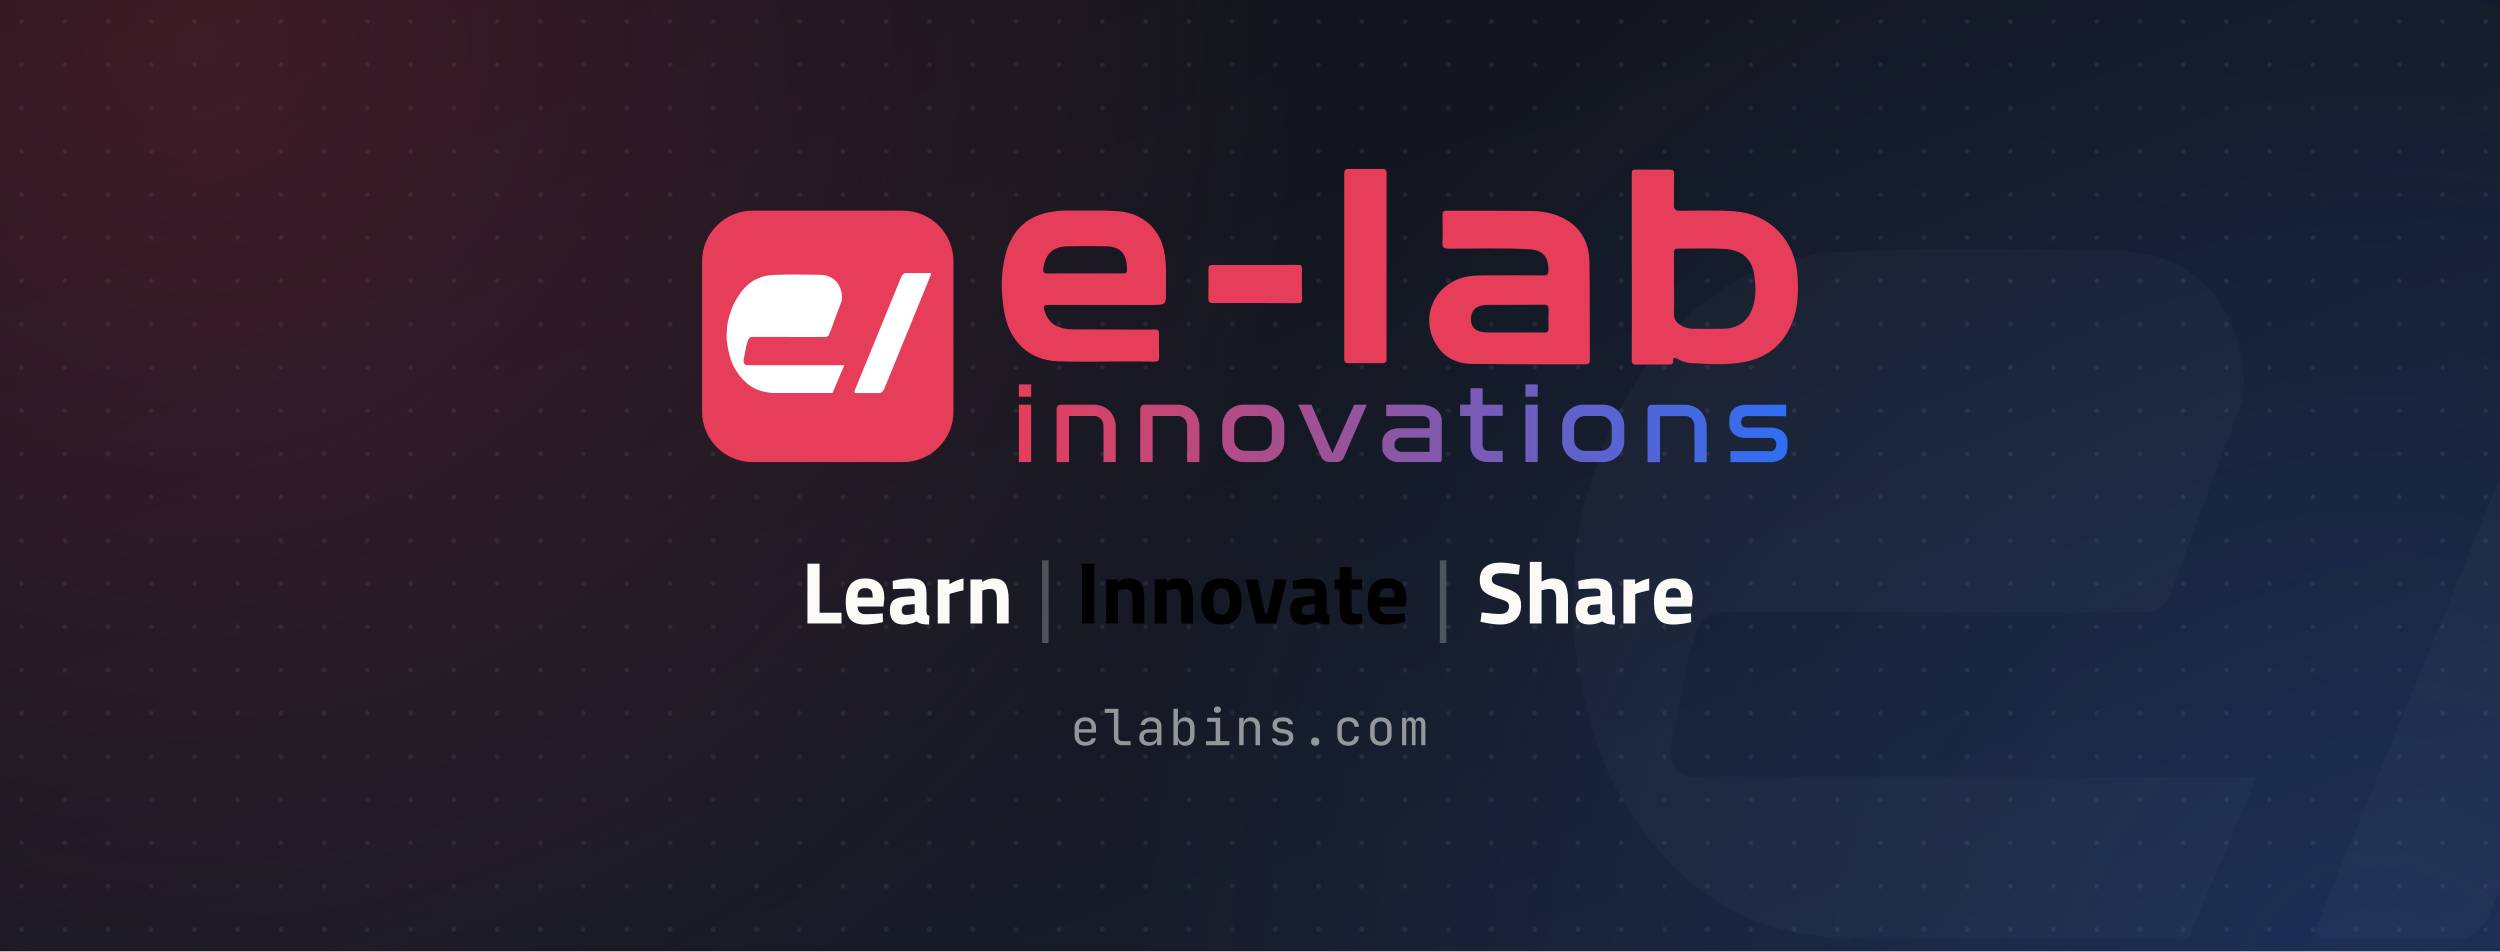
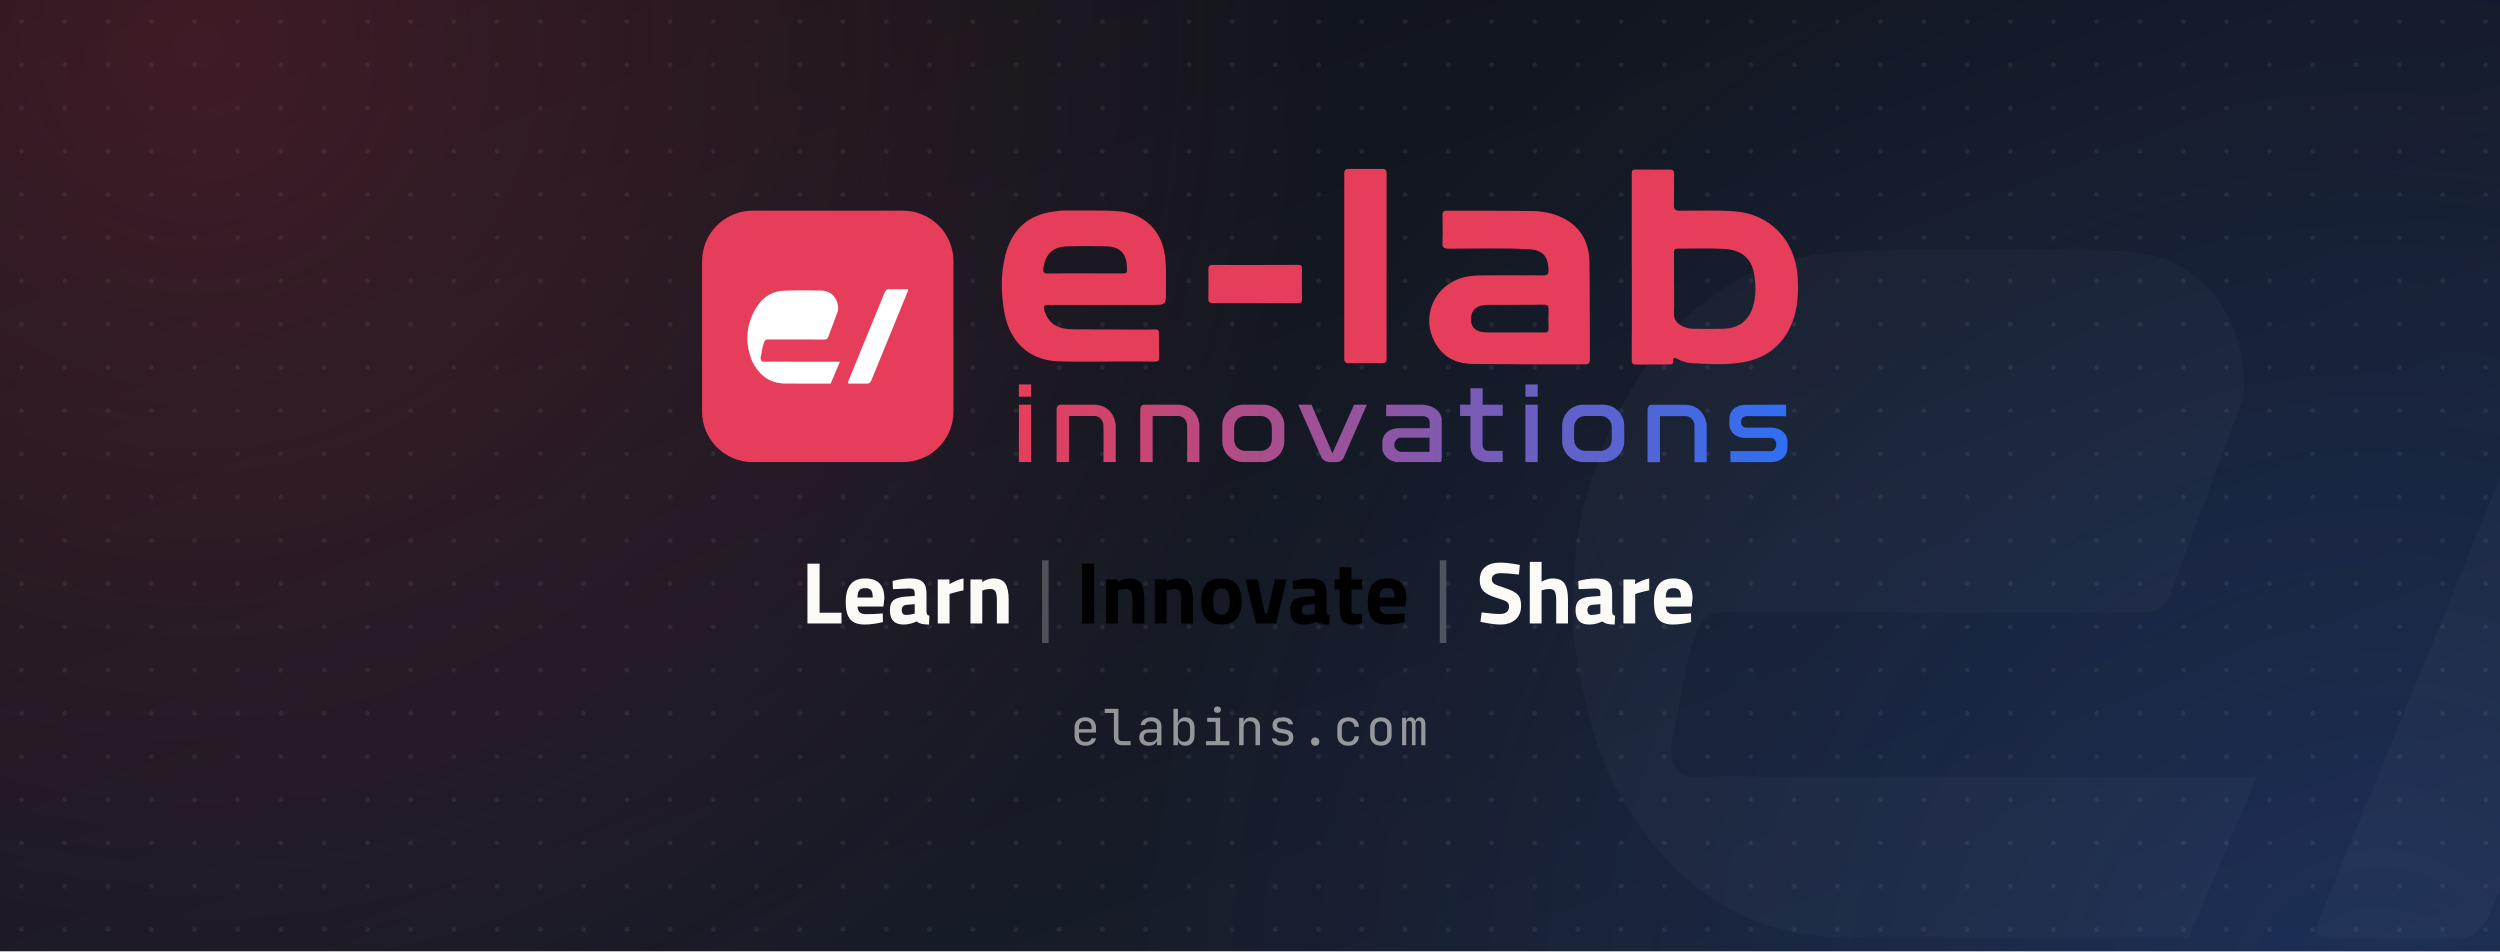
<svg xmlns="http://www.w3.org/2000/svg" width="1640" height="624" viewBox="0 0 1640 624">
  <defs>
    <linearGradient id="bg" x1="0" y1="0" x2="1" y2="1">
      <stop offset="0" stop-color="#0e1116" />
      <stop offset="1" stop-color="#1a2030" />
    </linearGradient>
    <pattern id="dots" x="0" y="0" width="28.36" height="28.36" patternUnits="userSpaceOnUse">
      <path fill="#fbfaf7" fill-opacity="0.07" stroke="none" d="M 15.76 14.18 C 15.76 15.053 15.053 15.76 14.18 15.76 C 13.307 15.76 12.6 15.053 12.6 14.18 C 12.6 13.307 13.307 12.6 14.18 12.6 C 15.053 12.6 15.76 13.307 15.76 14.18 Z" />
    </pattern>
    <radialGradient id="glowRed" cx="0.5" cy="0.5" r="0.5" fx="0.5" fy="0.5">
      <stop offset="0" stop-color="#e63e5a" stop-opacity="0.22" />
      <stop offset="1" stop-color="#e63e5a" stop-opacity="0" />
    </radialGradient>
    <radialGradient id="glowBlue" cx="0.5" cy="0.5" r="0.5" fx="0.5" fy="0.5">
      <stop offset="0" stop-color="#2d6ff5" stop-opacity="0.2" />
      <stop offset="1" stop-color="#2d6ff5" stop-opacity="0" />
    </radialGradient>
    <linearGradient id="brandGrad" x1="72" y1="63" x2="247" y2="63" gradientUnits="userSpaceOnUse">
      <stop offset="0" stop-color="#e63e5a" />
      <stop offset="1" stop-color="#2d6ff5" />
    </linearGradient>
    <linearGradient id="" x1="0" y1="0" x2="1" y2="0" gradientUnits="userSpaceOnUse" gradientTransform="matrix(218.9897 0 0 87.79211 705.54 343.6132)">
      <stop offset="0" stop-color="#e63e5a" />
      <stop offset="1" stop-color="#2d6ff5" />
    </linearGradient>
    <clipPath id="clipPath1">
      <path fill="#000000" stroke="none" d="M 460.54 110.8 L 1179.46 110.8 L 1179.46 303.19 L 460.54 303.19 Z" />
    </clipPath>
  </defs>
  <path fill="url(#bg)" stroke="none" d="M 0 0 L 1640 0 L 1640 624 L 0 624 Z" />
  <path fill="url(#dots)" stroke="none" d="M 0 0 L 1640 0 L 1640 624 L 0 624 Z" />
  <path fill="url(#glowRed)" stroke="none" d="M 869.2 31.2 C 869.2 226.93 791.447 414.643 653.045 553.045 C 514.643 691.447 326.93 769.2 131.2 769.2 C -64.53 769.2 -252.243 691.447 -390.645 553.045 C -529.047 414.643 -606.8 226.93 -606.8 31.2 C -606.8 -164.53 -529.047 -352.243 -390.645 -490.645 C -252.243 -629.047 -64.53 -706.8 131.2 -706.8 C 326.93 -706.8 514.643 -629.047 653.045 -490.645 C 791.447 -352.243 869.2 -164.53 869.2 31.2 Z" />
  <path fill="url(#glowBlue)" stroke="none" d="M 2378 655.2 C 2378 872.678 2291.607 1081.248 2137.828 1235.028 C 1984.048 1388.807 1775.477 1475.2 1558 1475.2 C 1340.523 1475.2 1131.952 1388.807 978.173 1235.028 C 824.393 1081.248 738 872.678 738 655.2 C 738 437.723 824.393 229.152 978.172 75.372 C 1131.952 -78.407 1340.523 -164.8 1558 -164.8 C 1775.477 -164.8 1984.048 -78.407 2137.828 75.372 C 2291.607 229.152 2378 437.723 2378 655.2 Z" />
  <g transform="matrix(17.01025 0 0 17.01025 905.81 -313.68)">
    <path fill="#fbfaf7" fill-opacity="0.025" fill-rule="evenodd" stroke="none" d="M 52.81 27.73 L 47.58 27.73 C 47.07 27.74 46.69 28.24 46.47 28.8 C 46.25 29.36 36.59 52.93 36.12 54.07 C 35.96 54.47 36.12 54.64 36.48 54.64 L 41.71 54.64 C 42.16 54.57 42.55 54.16 42.75 53.69 C 43.06 52.95 52.13 30.75 53.11 28.35 C 53.35 27.81 53.3 27.72 52.81 27.73 Z" />
    <path fill="#fbfaf7" fill-opacity="0.025" stroke="none" d="M 14.53 48.39 C 13.71 48.39 12.9 48.38 12.08 48.4 C 11.6 48.41 10.98 48.06 11.26 46.85 C 11.72 44.88 11.66 44.16 12.2 42.78 C 12.42 42.22 12.73 42.05 13.23 42.05 C 19.4 42.07 23.17 42.05 29.34 42.07 C 29.93 42.07 30.26 41.9 30.51 41.2 C 31.01 39.81 33.22 33.87 33.24 33.85 C 33.3 33.08 33.3 33.08 33.24 32.51 C 32.86 29.73 30.92 28.16 28.44 28.12 C 24.88 28.06 21.32 27.99 17.76 28.16 C 15.39 28.27 13.11 29.21 11.36 31.12 C 10.42 32.14 9.19 34.07 8.69 35.39 C 8.11 36.94 7.6 38.27 7.49 40.16 C 7.41 41.63 7.35 41.43 7.44 42.89 C 7.45 43.05 7.61 44.43 7.97 45.82 C 8.39 47.4 8.71 48.32 9.55 49.66 C 11.43 52.66 13.94 54.24 17.01 54.55 C 17.17 54.57 17.32 54.6 17.48 54.62 C 20.82 54.62 24.16 54.63 27.5 54.63 C 28.16 54.62 30.47 54.64 31.14 54.63 L 33.78 48.4 L 14.53 48.39 Z" />
  </g>
  <g clip-path="url(#clipPath1)">
    <g transform="matrix(2.925194 0 0 2.925194 455.0235 98.01691)">
      <path fill="#e63e5a" fill-rule="evenodd" stroke="none" d="M 46.93 13.74 L 13.23 13.74 C 6.97 13.74 1.89 18.82 1.89 25.08 L 1.89 58.78 C 1.89 65.04 6.97 70.12 13.23 70.12 L 46.93 70.12 C 53.19 70.12 58.27 65.04 58.27 58.78 L 58.27 25.08 C 58.26 18.82 53.19 13.74 46.93 13.74 Z" />
-       <g>
+       <g transform="matrix(0.787 0 0 0.787 6.219 9.522)">
        <path fill="#ffffff" fill-rule="evenodd" stroke="none" d="M 52.81 27.73 L 47.58 27.73 C 47.07 27.74 46.69 28.24 46.47 28.8 C 46.25 29.36 36.59 52.93 36.12 54.07 C 35.96 54.47 36.12 54.64 36.48 54.64 L 41.71 54.64 C 42.16 54.57 42.55 54.16 42.75 53.69 C 43.06 52.95 52.13 30.75 53.11 28.35 C 53.35 27.81 53.3 27.72 52.81 27.73 Z" />
        <path fill="#ffffff" stroke="none" d="M 14.53 48.39 C 13.71 48.39 12.9 48.38 12.08 48.4 C 11.6 48.41 10.98 48.06 11.26 46.85 C 11.72 44.88 11.66 44.16 12.2 42.78 C 12.42 42.22 12.73 42.05 13.23 42.05 C 19.4 42.07 23.17 42.05 29.34 42.07 C 29.93 42.07 30.26 41.9 30.51 41.2 C 31.01 39.81 33.22 33.87 33.24 33.85 C 33.3 33.08 33.3 33.08 33.24 32.51 C 32.86 29.73 30.92 28.16 28.44 28.12 C 24.88 28.06 21.32 27.99 17.76 28.16 C 15.39 28.27 13.11 29.21 11.36 31.12 C 10.42 32.14 9.19 34.07 8.69 35.39 C 8.11 36.94 7.6 38.27 7.49 40.16 C 7.41 41.63 7.35 41.43 7.44 42.89 C 7.45 43.05 7.61 44.43 7.97 45.82 C 8.39 47.4 8.71 48.32 9.55 49.66 C 11.43 52.66 13.94 54.24 17.01 54.55 C 17.17 54.57 17.32 54.6 17.48 54.62 C 20.82 54.62 24.16 54.63 27.5 54.63 C 28.16 54.62 30.47 54.64 31.14 54.63 L 33.78 48.4 L 14.53 48.39 Z" />
      </g>
      <path fill="#e63e5a" stroke="none" d="M 247.58 28.64 C 247.14 20.44 241.38 14.44 233.41 13.88 C 229.36 13.6 225.3 13.75 221.25 13.75 C 220.2 13.75 219.79 13.51 219.83 12.39 C 219.91 10.03 219.83 7.89 219.88 5.52 C 219.89 4.78 219.65 4.52 218.92 4.53 C 216.55 4.55 214.19 4.53 211.82 4.52 C 210.39 4.52 210.38 4.52 210.38 5.95 C 210.38 12.71 210.38 19.46 210.38 26.22 C 210.39 26.22 210.39 26.22 210.4 26.22 C 210.4 33.13 210.42 40.26 210.38 47.17 C 210.38 48.04 210.66 48.27 211.48 48.26 C 213.88 48.22 216.29 48.22 218.69 48.23 C 219.3 48.23 219.72 48.15 219.66 47.39 C 219.61 46.72 219.99 46.65 220.37 46.85 C 221.41 47.39 222.5 47.85 223.66 47.92 C 227.6 48.13 231.56 48.42 235.46 47.71 C 240.71 46.75 244.44 43.77 246.4 38.73 C 247.66 35.47 247.77 32.07 247.58 28.64 Z M 237.63 35.07 C 236.65 38.38 234.42 40.13 230.95 40.22 C 228.66 40.28 226.37 40.25 224.08 40.22 C 223.14 40.21 222.25 39.95 221.41 39.46 C 220.34 38.84 219.81 38.02 219.85 36.72 C 219.93 34.55 219.87 32.37 219.87 30.19 C 219.87 30.19 219.87 30.19 219.86 30.19 C 219.86 27.86 219.89 25.53 219.84 23.21 C 219.83 22.46 220.1 22.23 220.81 22.24 C 224.23 22.27 227.65 22.11 231.06 22.3 C 234.81 22.51 237.35 24.26 237.9 28.38 C 238.2 30.61 238.28 32.87 237.63 35.07 Z" />
      <path fill="#e63e5a" stroke="none" d="M 200.9 25.41 C 200.85 21.63 199.55 18.32 196.26 16.14 C 193.82 14.52 191 13.87 188.13 13.82 C 181.71 13.71 175.29 13.78 168.87 13.75 C 168.1 13.75 167.92 14.06 167.94 14.76 C 167.97 16.56 168.02 19.04 167.93 20.84 C 167.87 22.01 168.26 22.26 169.39 22.26 C 175.4 22.27 181.41 22.05 187.41 22.4 C 190.43 22.57 191.66 24.02 191.71 27.03 C 191.72 27.92 191.52 28.26 190.54 28.25 C 186.26 28.2 181.98 28.25 177.7 28.24 C 176.42 28.24 175.15 28.26 173.88 28.45 C 166.16 29.6 162.46 37.84 166.83 44.22 C 168.65 46.89 171.37 48.05 174.46 48.1 C 178.69 48.17 187.08 48.17 187.08 48.19 C 191.32 48.19 195.57 48.18 199.81 48.2 C 200.56 48.2 200.99 48.1 200.99 47.18 C 200.93 40.12 201 32.43 200.9 25.41 Z M 191.73 35.92 C 191.68 37.31 191.68 38.69 191.72 40.08 C 191.74 40.8 191.5 41.07 190.75 41.06 C 188.58 41.02 186.4 41.05 184.22 41.05 C 182.19 41.05 180.17 41.06 178.14 41.05 C 177.62 41.05 177.09 40.99 176.58 40.89 C 175.08 40.58 174.3 39.6 174.31 38.08 C 174.32 36.47 175.14 35.36 176.6 35.04 C 177.07 34.94 177.56 34.86 178.04 34.86 C 182.24 34.85 186.44 34.87 190.64 34.83 C 191.51 34.81 191.76 35.1 191.73 35.92 Z" />
      <path fill="#e63e5a" stroke="none" d="M 105.47 22.62 C 104.42 17.66 100.5 14.28 95.36 13.88 C 91.46 13.57 87.55 13.77 83.65 13.7 C 82.33 13.68 81.04 13.87 79.76 14.1 C 74.42 15.09 71.27 18.46 69.94 23.59 C 68.83 27.87 68.91 32.23 69.68 36.55 C 70.82 42.93 75.02 47.28 81.75 47.52 C 86.7 47.7 91.66 47.55 96.62 47.55 C 98.87 47.56 101.12 47.54 103.37 47.59 C 104.18 47.61 104.42 47.3 104.4 46.55 C 104.36 44.79 104.34 43.02 104.36 41.26 C 104.37 40.56 104.1 40.34 103.43 40.37 C 102.46 40.42 101.48 40.4 100.5 40.41 L 100.5 40.41 C 95.92 40.39 91.34 40.38 86.76 40.36 C 85.6 40.35 84.43 40.38 83.28 40.2 C 81.03 39.84 79.52 38.63 78.77 36.47 C 78.31 35.12 78.46 34.87 79.85 34.87 C 87.51 34.87 95.17 34.87 102.84 34.87 C 105.93 34.87 105.94 34.87 105.92 31.76 C 105.9 28.71 106.12 25.64 105.47 22.62 Z M 96.12 27.8 C 93.34 27.8 90.57 27.8 87.79 27.8 C 87.79 27.8 87.79 27.81 87.79 27.81 C 85.01 27.81 82.24 27.78 79.46 27.83 C 78.52 27.85 78.3 27.51 78.43 26.63 C 78.91 23.4 80.56 21.81 83.82 21.73 C 86.74 21.65 89.67 21.65 92.6 21.73 C 96.04 21.82 97.22 23.76 97.19 27.06 C 97.19 27.87 96.65 27.8 96.12 27.8 Z" />
      <path fill="#e63e5a" stroke="none" d="M 136.42 26.75 C 136.43 26.15 136.3 25.88 135.63 25.89 C 129.21 25.92 122.78 25.93 116.36 25.91 C 115.58 25.91 115.43 26.22 115.44 26.92 C 115.47 29.1 115.48 31.28 115.43 33.45 C 115.41 34.27 115.73 34.47 116.48 34.46 C 119.64 34.43 132.33 34.47 135.53 34.49 C 136.2 34.5 136.45 34.33 136.44 33.61 C 136.38 31.33 136.39 29.04 136.42 26.75 Z" />
      <path fill="#e63e5a" stroke="none" d="M 154.61 4.37 L 146.7 4.37 C 146.26 4.37 145.91 4.72 145.91 5.16 L 145.91 47.16 C 145.91 47.6 146.26 47.95 146.7 47.95 L 154.61 47.95 C 155.05 47.95 155.4 47.6 155.4 47.16 L 155.4 5.16 C 155.4 4.72 155.04 4.37 154.61 4.37 Z" />
      <g>
        <path fill="url(#brandGrad)" stroke="none" d="M 72.94 52.7 L 75.69 52.7 L 75.69 55.45 L 72.94 55.45 Z" />
        <path fill="url(#brandGrad)" stroke="none" d="M 72.94 57.24 L 75.69 57.24 L 75.69 70.12 L 72.94 70.12 Z" />
        <path fill="url(#brandGrad)" stroke="none" d="M 186.54 52.7 L 189.29 52.7 L 189.29 55.45 L 186.54 55.45 Z" />
        <path fill="url(#brandGrad)" stroke="none" d="M 186.54 57.24 L 189.29 57.24 L 189.29 70.12 L 186.54 70.12 Z" />
        <path fill="url(#brandGrad)" stroke="none" d="M 81.4 70.11 L 84.18 70.11 L 84.18 59.79 L 90.07 59.79 C 90.07 59.79 91.85 59.94 91.91 62.01 C 91.96 64.08 91.91 70.12 91.91 70.12 L 94.66 70.12 L 94.66 61.96 C 94.66 61.96 94.58 57.6 90.05 57.24 L 82.27 57.24 C 82.27 57.24 81.43 57.24 81.4 58.31 C 81.38 59.38 81.4 70.11 81.4 70.11 Z" />
        <path fill="url(#brandGrad)" stroke="none" d="M 100.16 70.11 L 102.94 70.11 L 102.94 59.79 L 108.83 59.79 C 108.83 59.79 110.61 59.94 110.67 62.01 C 110.72 64.08 110.67 70.12 110.67 70.12 L 113.42 70.12 L 113.42 61.96 C 113.42 61.96 113.34 57.6 108.81 57.24 L 101.03 57.24 C 101.03 57.24 100.19 57.24 100.16 58.31 C 100.13 59.38 100.16 70.11 100.16 70.11 Z" />
        <path fill="url(#brandGrad)" stroke="none" d="M 213.93 70.14 L 216.71 70.14 L 216.71 59.81 L 222.6 59.81 C 222.6 59.81 224.38 59.96 224.44 62.03 C 224.49 64.1 224.44 70.14 224.44 70.14 L 227.19 70.14 L 227.19 61.98 C 227.19 61.98 227.11 57.62 222.58 57.26 L 214.8 57.26 C 214.8 57.26 213.96 57.26 213.93 58.33 C 213.9 59.4 213.93 70.14 213.93 70.14 Z" />
        <path fill="url(#brandGrad)" stroke="none" d="M 127.74 57.24 L 123.28 57.24 C 120.67 57.24 118.55 59.36 118.55 61.97 L 118.55 65.39 C 118.55 68 120.67 70.12 123.28 70.12 L 127.74 70.12 C 130.35 70.12 132.47 68 132.47 65.39 L 132.47 61.97 C 132.47 59.36 130.35 57.24 127.74 57.24 Z M 129.66 65.15 C 129.66 66.51 128.56 67.61 127.2 67.61 L 123.68 67.61 C 122.32 67.61 121.22 66.51 121.22 65.15 L 121.22 62.24 C 121.22 60.88 122.32 59.78 123.68 59.78 L 127.2 59.78 C 128.56 59.78 129.66 60.88 129.66 62.24 L 129.66 65.15 Z" />
        <path fill="url(#brandGrad)" stroke="none" d="M 203.97 57.24 L 199.51 57.24 C 196.9 57.24 194.78 59.36 194.78 61.97 L 194.78 65.39 C 194.78 68 196.9 70.12 199.51 70.12 L 203.97 70.12 C 206.58 70.12 208.7 68 208.7 65.39 L 208.7 61.97 C 208.7 59.36 206.58 57.24 203.97 57.24 Z M 205.9 65.15 C 205.9 66.51 204.8 67.61 203.44 67.61 L 199.92 67.61 C 198.56 67.61 197.46 66.51 197.46 65.15 L 197.46 62.24 C 197.46 60.88 198.56 59.78 199.92 59.78 L 203.44 59.78 C 204.8 59.78 205.9 60.88 205.9 62.24 L 205.9 65.15 Z" />
        <path fill="url(#brandGrad)" stroke="none" d="M 135.6 57.24 L 138.56 57.24 L 143.25 68.15 L 148.12 57.24 L 150.98 57.24 L 145.73 69.25 C 145.73 69.25 145.3 70.01 144.38 70.12 L 142.54 70.12 C 142.54 70.12 141.27 70.12 140.76 69.01 L 135.6 57.24 Z" />
        <path fill="url(#brandGrad)" stroke="none" d="M 163.43 57.24 L 155.31 57.24 L 155.31 59.82 L 163.85 59.82 C 163.85 59.82 165.07 60.12 165.07 61.09 L 165.07 62.52 L 158.11 62.52 C 158.11 62.52 154.92 62.47 154.46 65.3 L 154.46 67.39 C 154.46 67.39 154.84 69.66 157.6 70.12 L 167.34 70.12 C 167.34 70.12 167.77 70.17 167.77 69.41 L 167.77 60.79 C 167.78 60.78 167.95 57.65 163.43 57.24 Z M 165.03 67.82 L 158.43 67.82 C 158.43 67.82 157.16 67.44 157.16 66.44 L 157.16 66.03 C 157.16 66.03 157.24 64.96 158.33 64.65 L 165.03 64.65 L 165.03 67.82 Z" />
        <path fill="url(#brandGrad)" stroke="none" d="M 174.2 53.57 L 176.95 53.57 L 176.95 57.24 L 181.44 57.24 L 181.44 59.76 L 176.93 59.76 L 176.93 66.08 C 176.93 66.08 176.78 67.56 178.2 67.61 L 181.44 67.61 L 181.44 70.11 L 177.92 70.11 C 177.92 70.11 174.58 70.19 174.2 66.79 L 174.2 59.78 L 171.88 59.78 L 171.88 57.23 L 174.23 57.23 L 174.2 53.57 Z" />
        <path fill="url(#brandGrad)" stroke="none" d="M 245.01 59.84 L 245.01 57.24 L 235.58 57.27 C 235.58 57.27 232.29 57.4 232.27 60.48 L 232.27 61.93 C 232.27 61.93 232.47 64.48 235.61 64.71 L 241.75 64.71 C 241.75 64.71 242.82 64.89 242.8 66.16 C 242.77 67.43 241.81 67.66 241.81 67.66 L 232.5 67.66 L 232.53 70.13 L 241.86 70.13 C 241.86 70.13 245.25 70.03 245.3 66.84 L 245.3 65.46 C 245.3 65.46 245.48 62.83 241.93 62.38 L 236.09 62.38 C 236.09 62.38 234.89 62.43 234.89 61.13 C 234.89 59.83 236.21 59.8 236.21 59.8 L 245.01 59.84 Z" />
      </g>
    </g>
  </g>
  <g>
    <path fill="#fbfaf7" stroke="none" d="M 552.019 409.01 L 529.681 409.01 L 529.681 369.76 L 537.647 369.76 L 537.647 401.968 L 552.019 401.968 L 552.019 409.01 Z M 563.996 401.708 Q 565.352 402.892 567.892 402.892 Q 573.26 402.892 577.473 402.545 L 579.09 402.372 L 579.205 408.087 Q 572.567 409.703 567.199 409.703 Q 560.677 409.703 557.733 406.239 Q 554.789 402.776 554.789 394.984 Q 554.789 379.457 567.546 379.457 Q 580.129 379.457 580.129 392.502 L 579.551 397.87 L 562.582 397.87 Q 562.639 400.525 563.996 401.708 Z M 572.51 391.983 Q 572.51 388.519 571.413 387.163 Q 570.316 385.807 567.574 385.807 Q 564.833 385.807 563.707 387.221 Q 562.582 388.635 562.524 391.983 L 572.51 391.983 Z M 607.776 389.154 L 607.776 401.16 Q 607.892 402.545 608.238 403.094 Q 608.585 403.642 609.681 403.873 L 609.45 409.703 Q 606.507 409.703 604.746 409.299 Q 602.986 408.895 601.196 407.682 Q 597.04 409.703 592.712 409.703 Q 583.765 409.703 583.765 400.237 Q 583.765 395.619 586.247 393.685 Q 588.729 391.752 593.866 391.405 L 600.042 390.944 L 600.042 389.154 Q 600.042 387.365 599.234 386.701 Q 598.426 386.037 596.636 386.037 L 585.785 386.499 L 585.554 381.131 Q 591.73 379.457 597.3 379.457 Q 602.87 379.457 605.323 381.766 Q 607.776 384.075 607.776 389.154 Z M 594.789 396.773 Q 591.557 397.062 591.557 400.237 Q 591.557 403.411 594.385 403.411 Q 596.579 403.411 599.176 402.719 L 600.042 402.488 L 600.042 396.312 L 594.789 396.773 Z M 615.165 409.01 L 615.165 380.15 L 622.841 380.15 L 622.841 383.209 Q 627.69 380.323 632.077 379.457 L 632.077 387.25 Q 627.401 388.231 624.053 389.27 L 622.899 389.674 L 622.899 409.01 L 615.165 409.01 Z M 644.371 409.01 L 636.636 409.01 L 636.636 380.15 L 644.313 380.15 L 644.313 381.766 Q 648.238 379.457 651.528 379.457 Q 657.3 379.457 659.494 382.863 Q 661.687 386.268 661.687 393.368 L 661.687 409.01 L 653.952 409.01 L 653.952 393.599 Q 653.952 389.905 653.087 388.144 Q 652.221 386.384 649.623 386.384 Q 647.257 386.384 645.064 387.192 L 644.371 387.423 L 644.371 409.01 Z" />
  </g>
  <g>
    <path fill="#fbfaf7" fill-opacity="0.25" stroke="none" d="M 683.612 421.824 L 683.612 367.567 L 687.883 367.567 L 687.883 421.824 L 683.612 421.824 Z" />
  </g>
  <g>
    <path fill="url(#)" stroke="none" d="M 709.811 409.01 L 709.811 369.76 L 717.777 369.76 L 717.777 409.01 L 709.811 409.01 Z M 733.361 409.01 L 725.626 409.01 L 725.626 380.15 L 733.303 380.15 L 733.303 381.766 Q 737.228 379.457 740.518 379.457 Q 746.29 379.457 748.484 382.863 Q 750.677 386.268 750.677 393.368 L 750.677 409.01 L 742.943 409.01 L 742.943 393.599 Q 742.943 389.905 742.077 388.144 Q 741.211 386.384 738.613 386.384 Q 736.247 386.384 734.054 387.192 L 733.361 387.423 L 733.361 409.01 Z M 765.28 409.01 L 757.546 409.01 L 757.546 380.15 L 765.222 380.15 L 765.222 381.766 Q 769.147 379.457 772.437 379.457 Q 778.21 379.457 780.403 382.863 Q 782.596 386.268 782.596 393.368 L 782.596 409.01 L 774.862 409.01 L 774.862 393.599 Q 774.862 389.905 773.996 388.144 Q 773.13 386.384 770.533 386.384 Q 768.166 386.384 765.973 387.192 L 765.28 387.423 L 765.28 409.01 Z M 801.24 379.457 Q 808.397 379.457 811.456 383.411 Q 814.515 387.365 814.515 394.522 Q 814.515 409.703 801.24 409.703 Q 787.964 409.703 787.964 394.522 Q 787.964 387.365 791.023 383.411 Q 794.082 379.457 801.24 379.457 Z M 801.24 403.123 Q 804.299 403.123 805.482 401.045 Q 806.665 398.967 806.665 394.522 Q 806.665 390.078 805.482 388.058 Q 804.299 386.037 801.24 386.037 Q 798.181 386.037 796.997 388.058 Q 795.814 390.078 795.814 394.522 Q 795.814 398.967 796.997 401.045 Q 798.181 403.123 801.24 403.123 Z M 817.055 380.15 L 825.136 380.15 L 829.753 402.43 L 831.37 402.43 L 836.218 380.15 L 844.068 380.15 L 837.142 409.01 L 823.981 409.01 L 817.055 380.15 Z M 870.273 389.154 L 870.273 401.16 Q 870.388 402.545 870.735 403.094 Q 871.081 403.642 872.178 403.873 L 871.947 409.703 Q 869.003 409.703 867.243 409.299 Q 865.482 408.895 863.693 407.682 Q 859.537 409.703 855.208 409.703 Q 846.261 409.703 846.261 400.237 Q 846.261 395.619 848.743 393.685 Q 851.225 391.752 856.362 391.405 L 862.538 390.944 L 862.538 389.154 Q 862.538 387.365 861.73 386.701 Q 860.922 386.037 859.133 386.037 L 848.282 386.499 L 848.051 381.131 Q 854.227 379.457 859.797 379.457 Q 865.367 379.457 867.82 381.766 Q 870.273 384.075 870.273 389.154 Z M 857.286 396.773 Q 854.053 397.062 854.053 400.237 Q 854.053 403.411 856.882 403.411 Q 859.075 403.411 861.673 402.719 L 862.538 402.488 L 862.538 396.312 L 857.286 396.773 Z M 893.649 386.73 L 886.55 386.73 L 886.55 398.563 Q 886.55 400.294 886.636 401.016 Q 886.723 401.737 887.271 402.257 Q 887.82 402.776 888.974 402.776 L 893.361 402.661 L 893.707 408.837 Q 889.84 409.703 887.82 409.703 Q 882.625 409.703 880.72 407.365 Q 878.815 405.027 878.815 398.736 L 878.815 386.73 L 875.41 386.73 L 875.41 380.15 L 878.815 380.15 L 878.815 372.127 L 886.55 372.127 L 886.55 380.15 L 893.649 380.15 L 893.649 386.73 Z M 906.434 401.708 Q 907.791 402.892 910.331 402.892 Q 915.698 402.892 919.912 402.545 L 921.528 402.372 L 921.644 408.087 Q 915.006 409.703 909.638 409.703 Q 903.116 409.703 900.172 406.239 Q 897.228 402.776 897.228 394.984 Q 897.228 379.457 909.984 379.457 Q 922.567 379.457 922.567 392.502 L 921.99 397.87 L 905.02 397.87 Q 905.078 400.525 906.434 401.708 Z M 914.948 391.983 Q 914.948 388.519 913.851 387.163 Q 912.755 385.807 910.013 385.807 Q 907.271 385.807 906.146 387.221 Q 905.02 388.635 904.963 391.983 L 914.948 391.983 Z" />
  </g>
  <g>
    <path fill="#fbfaf7" fill-opacity="0.25" stroke="none" d="M 944.502 421.824 L 944.502 367.567 L 948.773 367.567 L 948.773 421.824 L 944.502 421.824 Z" />
  </g>
  <g>
    <path fill="#fbfaf7" stroke="none" d="M 984.905 375.994 Q 978.613 375.994 978.613 380.15 Q 978.613 381.997 980.172 382.978 Q 981.73 383.96 987.473 385.807 Q 993.216 387.654 995.525 389.991 Q 997.834 392.329 997.834 397.177 Q 997.834 403.353 994.082 406.528 Q 990.33 409.703 984.27 409.703 Q 979.768 409.703 973.245 408.317 L 971.167 407.913 L 971.975 401.737 Q 979.71 402.776 983.808 402.776 Q 989.926 402.776 989.926 397.697 Q 989.926 395.85 988.512 394.811 Q 987.098 393.772 982.885 392.56 Q 976.189 390.655 973.447 388.029 Q 970.706 385.402 970.706 380.727 Q 970.706 374.84 974.284 371.954 Q 977.863 369.068 984.097 369.068 Q 988.368 369.068 994.948 370.222 L 997.026 370.626 L 996.391 376.918 Q 988.253 375.994 984.905 375.994 Z M 1011.283 409.01 L 1003.548 409.01 L 1003.548 368.606 L 1011.283 368.606 L 1011.283 381.535 Q 1015.265 379.457 1018.44 379.457 Q 1024.212 379.457 1026.405 382.863 Q 1028.599 386.268 1028.599 393.368 L 1028.599 409.01 L 1020.864 409.01 L 1020.864 393.541 Q 1020.864 389.905 1019.999 388.144 Q 1019.133 386.384 1016.535 386.384 Q 1014.284 386.384 1012.033 387.076 L 1011.283 387.307 L 1011.283 409.01 Z M 1057.574 389.154 L 1057.574 401.16 Q 1057.69 402.545 1058.036 403.094 Q 1058.382 403.642 1059.479 403.873 L 1059.248 409.703 Q 1056.304 409.703 1054.544 409.299 Q 1052.783 408.895 1050.994 407.682 Q 1046.838 409.703 1042.509 409.703 Q 1033.563 409.703 1033.563 400.237 Q 1033.563 395.619 1036.045 393.685 Q 1038.527 391.752 1043.664 391.405 L 1049.84 390.944 L 1049.84 389.154 Q 1049.84 387.365 1049.032 386.701 Q 1048.224 386.037 1046.434 386.037 L 1035.583 386.499 L 1035.352 381.131 Q 1041.528 379.457 1047.098 379.457 Q 1052.668 379.457 1055.121 381.766 Q 1057.574 384.075 1057.574 389.154 Z M 1044.587 396.773 Q 1041.355 397.062 1041.355 400.237 Q 1041.355 403.411 1044.183 403.411 Q 1046.377 403.411 1048.974 402.719 L 1049.84 402.488 L 1049.84 396.312 L 1044.587 396.773 Z M 1064.962 409.01 L 1064.962 380.15 L 1072.639 380.15 L 1072.639 383.209 Q 1077.488 380.323 1081.874 379.457 L 1081.874 387.25 Q 1077.199 388.231 1073.851 389.27 L 1072.697 389.674 L 1072.697 409.01 L 1064.962 409.01 Z M 1094.198 401.708 Q 1095.554 402.892 1098.094 402.892 Q 1103.462 402.892 1107.675 402.545 L 1109.291 402.372 L 1109.407 408.087 Q 1102.769 409.703 1097.401 409.703 Q 1090.879 409.703 1087.935 406.239 Q 1084.991 402.776 1084.991 394.984 Q 1084.991 379.457 1097.747 379.457 Q 1110.33 379.457 1110.33 392.502 L 1109.753 397.87 L 1092.783 397.87 Q 1092.841 400.525 1094.198 401.708 Z M 1102.711 391.983 Q 1102.711 388.519 1101.615 387.163 Q 1100.518 385.807 1097.776 385.807 Q 1095.034 385.807 1093.909 387.221 Q 1092.783 388.635 1092.726 391.983 L 1102.711 391.983 Z" />
  </g>
  <g>
    <path fill="#fbfaf7" fill-opacity="0.55" stroke="none" d="M 711.953 489.197 Q 709.827 489.197 708.24 488.347 Q 706.654 487.496 705.787 485.942 Q 704.92 484.389 704.92 482.328 L 704.92 477.422 Q 704.92 475.328 705.787 473.791 Q 706.654 472.253 708.24 471.403 Q 709.827 470.552 711.953 470.552 Q 714.079 470.552 715.666 471.403 Q 717.252 472.253 718.119 473.791 Q 718.986 475.328 718.986 477.422 L 718.986 480.594 L 707.799 480.594 L 707.799 482.328 Q 707.799 484.454 708.878 485.583 Q 709.958 486.711 711.953 486.711 Q 713.654 486.711 714.701 486.106 Q 715.747 485.501 715.976 484.291 L 718.92 484.291 Q 718.626 486.548 716.712 487.872 Q 714.799 489.197 711.953 489.197 Z M 716.107 478.632 L 716.107 477.422 Q 716.107 475.295 715.044 474.151 Q 713.981 473.006 711.953 473.006 Q 709.958 473.006 708.878 474.151 Q 707.799 475.295 707.799 477.422 L 707.799 478.37 L 716.336 478.37 L 716.107 478.632 Z M 735.952 488.87 Q 734.382 488.87 733.205 488.249 Q 732.027 487.627 731.373 486.482 Q 730.719 485.337 730.719 483.8 L 730.719 467.674 L 724.667 467.674 L 724.667 464.992 L 733.663 464.992 L 733.663 483.8 Q 733.663 484.912 734.284 485.55 Q 734.906 486.188 735.952 486.188 L 741.676 486.188 L 741.676 488.87 L 735.952 488.87 Z M 753.475 489.197 Q 750.629 489.197 748.994 487.741 Q 747.358 486.286 747.358 483.8 Q 747.358 481.281 748.994 479.842 Q 750.629 478.403 753.41 478.403 L 758.97 478.403 L 758.97 476.604 Q 758.97 474.936 757.972 474.036 Q 756.975 473.136 755.143 473.136 Q 753.54 473.136 752.461 473.807 Q 751.381 474.478 751.218 475.622 L 748.274 475.622 Q 748.568 473.3 750.466 471.926 Q 752.363 470.552 755.208 470.552 Q 758.316 470.552 760.115 472.155 Q 761.914 473.758 761.914 476.506 L 761.914 488.87 L 759.036 488.87 L 759.036 485.435 L 758.545 485.435 L 759.036 484.945 Q 759.036 486.907 757.515 488.052 Q 755.994 489.197 753.475 489.197 Z M 754.195 486.875 Q 756.288 486.875 757.629 485.828 Q 758.97 484.781 758.97 483.146 L 758.97 480.594 L 753.475 480.594 Q 752.003 480.594 751.153 481.412 Q 750.302 482.23 750.302 483.636 Q 750.302 485.141 751.332 486.008 Q 752.363 486.875 754.195 486.875 Z M 777.638 489.197 Q 775.413 489.197 774.072 488.003 Q 772.731 486.809 772.731 484.749 L 773.32 485.435 L 772.731 485.435 L 772.731 488.87 L 769.787 488.87 L 769.787 464.992 L 772.731 464.992 L 772.731 470.225 L 772.666 474.314 L 773.32 474.314 L 772.731 475.001 Q 772.731 472.973 774.089 471.763 Q 775.446 470.552 777.638 470.552 Q 780.353 470.552 781.988 472.351 Q 783.624 474.151 783.624 477.258 L 783.624 482.524 Q 783.624 485.599 781.988 487.398 Q 780.353 489.197 777.638 489.197 Z M 776.656 486.646 Q 778.521 486.646 779.6 485.534 Q 780.68 484.421 780.68 482.328 L 780.68 477.422 Q 780.68 475.328 779.6 474.216 Q 778.521 473.104 776.656 473.104 Q 774.857 473.104 773.794 474.249 Q 772.731 475.393 772.731 477.422 L 772.731 482.328 Q 772.731 484.356 773.794 485.501 Q 774.857 486.646 776.656 486.646 Z M 791.104 488.87 L 791.104 486.188 L 797.483 486.188 L 797.483 473.562 L 791.922 473.562 L 791.922 470.88 L 800.427 470.88 L 800.427 486.188 L 806.478 486.188 L 806.478 488.87 L 791.104 488.87 Z M 798.628 467.641 Q 797.548 467.641 796.927 467.085 Q 796.305 466.529 796.305 465.58 Q 796.305 464.599 796.927 464.027 Q 797.548 463.454 798.628 463.454 Q 799.707 463.454 800.329 464.027 Q 800.95 464.599 800.95 465.58 Q 800.95 466.529 800.329 467.085 Q 799.707 467.641 798.628 467.641 Z M 812.879 488.87 L 812.879 470.88 L 815.823 470.88 L 815.823 474.314 L 816.445 474.314 L 815.823 475.001 Q 815.823 472.875 817.099 471.714 Q 818.375 470.552 820.632 470.552 Q 823.347 470.552 824.949 472.221 Q 826.552 473.889 826.552 476.767 L 826.552 488.87 L 823.608 488.87 L 823.608 477.094 Q 823.608 475.165 822.578 474.134 Q 821.548 473.104 819.781 473.104 Q 817.949 473.104 816.886 474.216 Q 815.823 475.328 815.823 477.422 L 815.823 488.87 L 812.879 488.87 Z M 840.673 489.132 Q 838.841 489.132 837.484 488.559 Q 836.126 487.987 835.325 486.94 Q 834.523 485.893 834.36 484.454 L 837.304 484.454 Q 837.5 485.403 838.367 485.959 Q 839.234 486.515 840.673 486.515 L 842.047 486.515 Q 843.78 486.515 844.631 485.812 Q 845.481 485.108 845.481 483.931 Q 845.481 482.786 844.713 482.115 Q 843.944 481.445 842.439 481.216 L 840.019 480.823 Q 837.369 480.365 836.077 479.171 Q 834.785 477.978 834.785 475.688 Q 834.785 473.267 836.322 471.943 Q 837.86 470.618 840.935 470.618 L 842.178 470.618 Q 844.762 470.618 846.332 471.828 Q 847.902 473.038 848.229 475.099 L 845.285 475.099 Q 845.089 474.249 844.304 473.742 Q 843.519 473.235 842.178 473.235 L 840.935 473.235 Q 839.266 473.235 838.498 473.856 Q 837.729 474.478 837.729 475.721 Q 837.729 476.833 838.383 477.356 Q 839.038 477.879 840.444 478.108 L 842.865 478.501 Q 845.776 478.959 847.1 480.202 Q 848.425 481.445 848.425 483.8 Q 848.425 486.286 846.839 487.709 Q 845.252 489.132 842.047 489.132 L 840.673 489.132 Z M 862.775 489.197 Q 861.532 489.197 860.796 488.477 Q 860.06 487.758 860.06 486.548 Q 860.06 485.272 860.796 484.52 Q 861.532 483.767 862.775 483.767 Q 864.018 483.767 864.754 484.52 Q 865.49 485.272 865.49 486.548 Q 865.49 487.758 864.754 488.477 Q 864.018 489.197 862.775 489.197 Z M 884.452 489.197 Q 882.293 489.197 880.674 488.379 Q 879.055 487.562 878.172 486.008 Q 877.288 484.454 877.288 482.328 L 877.288 477.422 Q 877.288 475.263 878.172 473.725 Q 879.055 472.188 880.674 471.37 Q 882.293 470.552 884.452 470.552 Q 887.559 470.552 889.457 472.221 Q 891.354 473.889 891.452 476.767 L 888.508 476.767 Q 888.41 475.034 887.347 474.101 Q 886.284 473.169 884.452 473.169 Q 882.522 473.169 881.377 474.265 Q 880.232 475.361 880.232 477.389 L 880.232 482.328 Q 880.232 484.356 881.377 485.468 Q 882.522 486.58 884.452 486.58 Q 886.284 486.58 887.347 485.632 Q 888.41 484.683 888.508 482.982 L 891.452 482.982 Q 891.354 485.861 889.457 487.529 Q 887.559 489.197 884.452 489.197 Z M 905.867 489.132 Q 903.708 489.132 902.138 488.314 Q 900.568 487.496 899.701 485.942 Q 898.834 484.389 898.834 482.263 L 898.834 477.487 Q 898.834 475.328 899.701 473.791 Q 900.568 472.253 902.138 471.436 Q 903.708 470.618 905.867 470.618 Q 908.026 470.618 909.596 471.436 Q 911.166 472.253 912.033 473.791 Q 912.9 475.328 912.9 477.454 L 912.9 482.263 Q 912.9 484.389 912.033 485.942 Q 911.166 487.496 909.596 488.314 Q 908.026 489.132 905.867 489.132 Z M 905.867 486.515 Q 907.797 486.515 908.876 485.435 Q 909.956 484.356 909.956 482.263 L 909.956 477.487 Q 909.956 475.393 908.876 474.314 Q 907.797 473.235 905.867 473.235 Q 903.97 473.235 902.874 474.314 Q 901.778 475.393 901.778 477.487 L 901.778 482.263 Q 901.778 484.356 902.874 485.435 Q 903.97 486.515 905.867 486.515 Z M 919.759 488.87 L 919.759 470.88 L 922.343 470.88 L 922.343 473.038 L 922.932 473.038 L 922.474 473.823 Q 922.474 472.319 923.275 471.436 Q 924.077 470.552 925.45 470.552 Q 926.955 470.552 927.773 471.665 Q 928.591 472.777 928.591 474.805 L 927.707 473.038 L 929.081 473.038 L 928.46 473.823 Q 928.46 472.319 929.294 471.436 Q 930.128 470.552 931.502 470.552 Q 933.203 470.552 934.135 471.828 Q 935.067 473.104 935.067 475.197 L 935.067 488.87 L 932.352 488.87 L 932.352 475.165 Q 932.352 474.052 931.878 473.431 Q 931.404 472.809 930.488 472.809 Q 929.605 472.809 929.098 473.415 Q 928.591 474.02 928.591 475.132 L 928.591 488.87 L 926.236 488.87 L 926.236 475.165 Q 926.236 474.02 925.729 473.415 Q 925.221 472.809 924.306 472.809 Q 923.39 472.809 922.932 473.415 Q 922.474 474.02 922.474 475.132 L 922.474 488.87 L 919.759 488.87 Z" />
  </g>
</svg>
